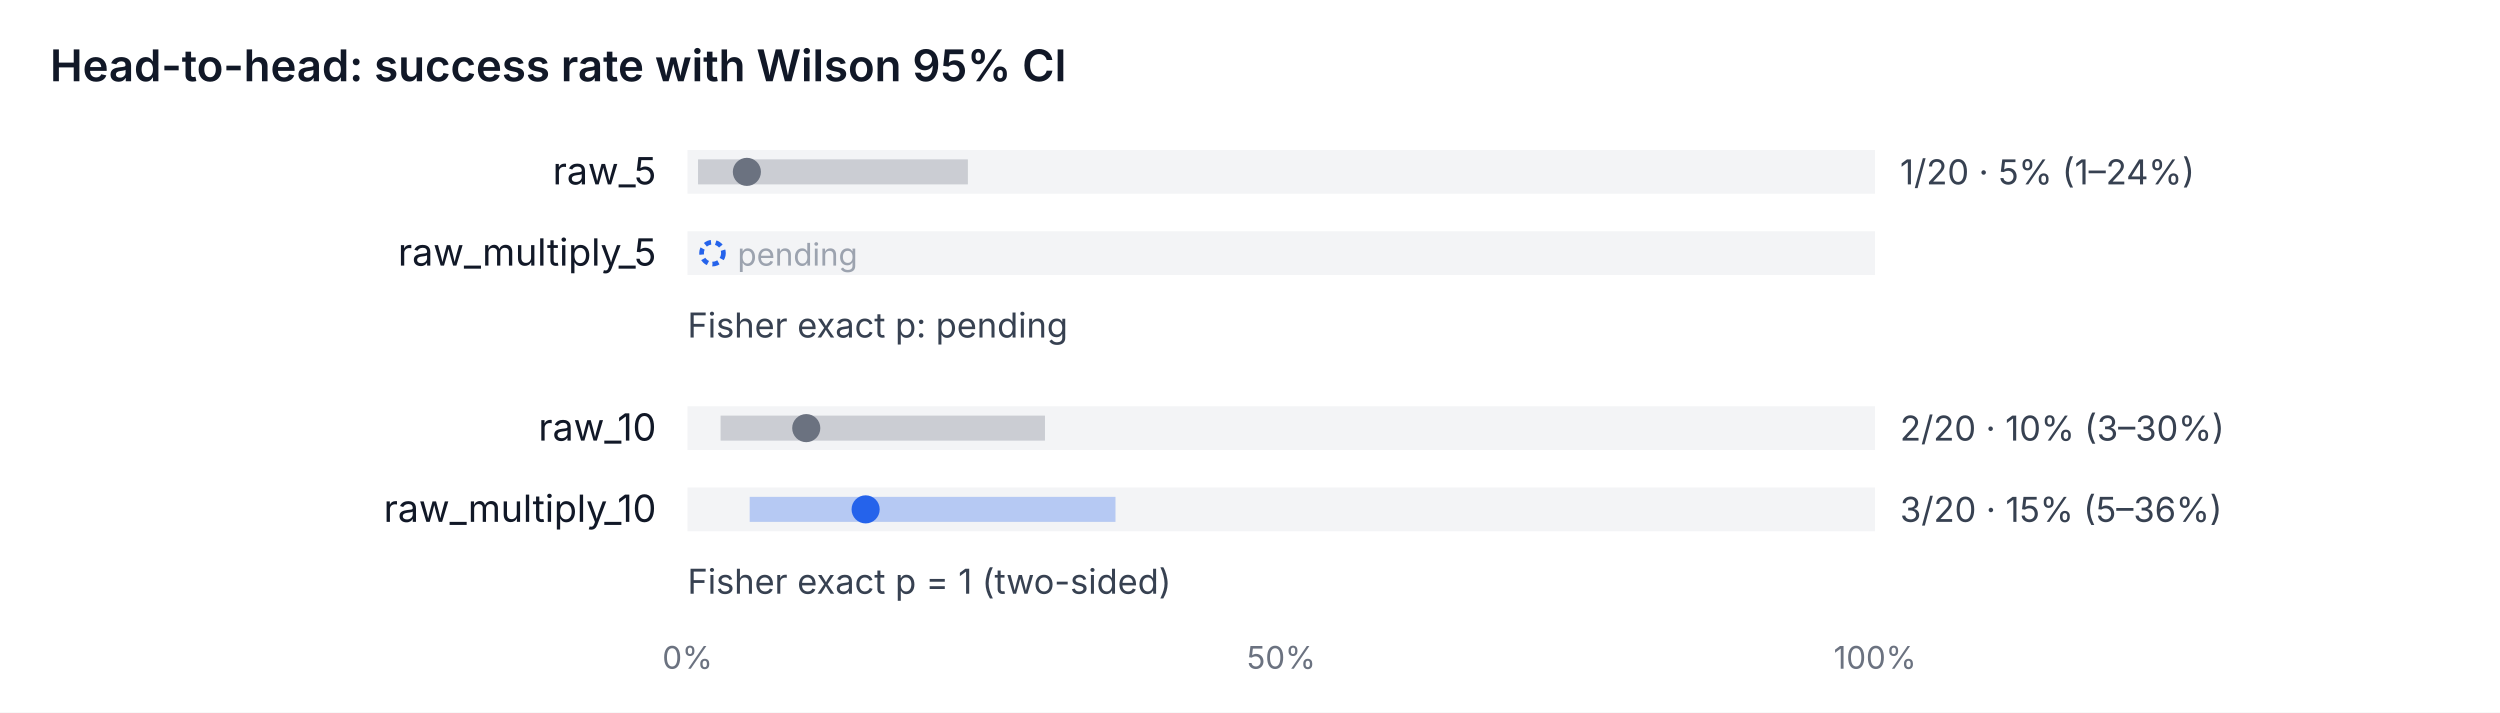
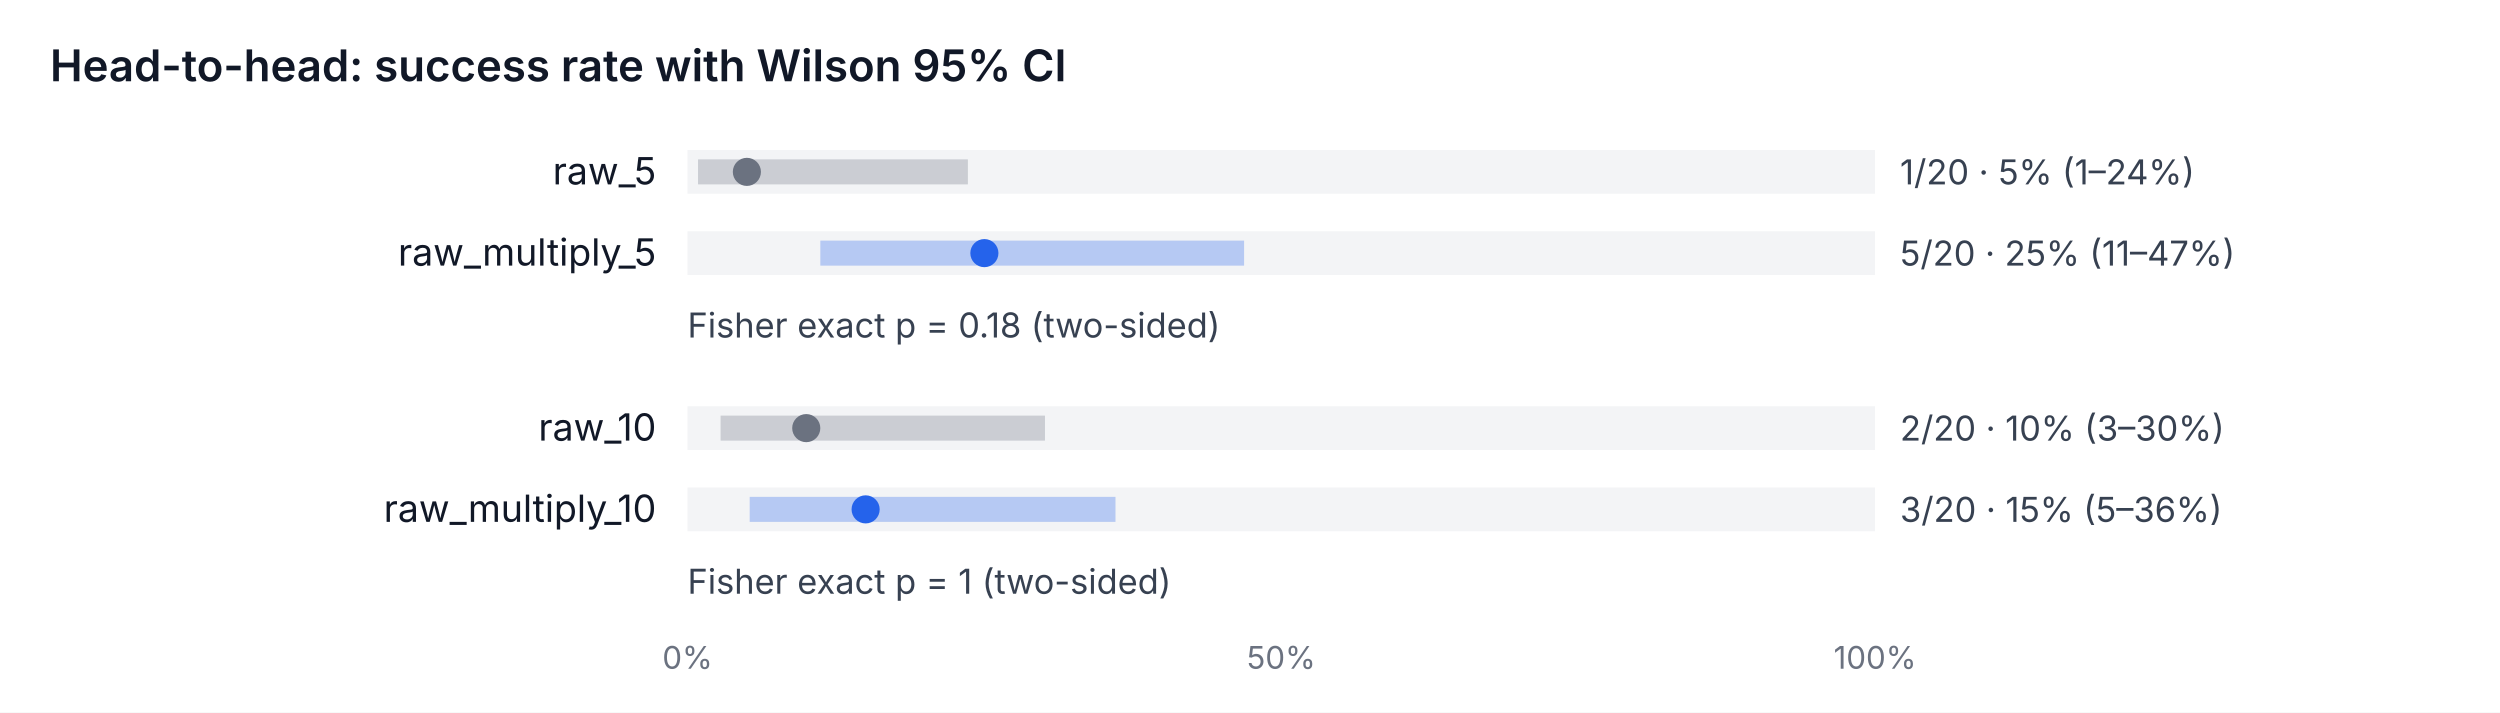
<svg xmlns="http://www.w3.org/2000/svg" viewBox="0 0 800 228" width="800" height="228" role="img" aria-labelledby="t" font-family="system-ui, -apple-system, 'Segoe UI', sans-serif">
  <rect x="0" y="0" width="800" height="228" fill="#ffffff" />
  <text x="16.0" y="26.0" font-size="14" text-anchor="start" fill="#111827" font-weight="600">Head-to-head: success rate with Wilson 95% CI</text>
  <text x="210.0" y="59.0" font-size="12" text-anchor="end" fill="#111827">raw_5</text>
  <rect class="track" x="220.0" y="48.0" width="380.0" height="14" fill="#f3f4f6" />
  <rect class="ci" x="223.37" y="51.0" width="86.35" height="8" fill="#6b7280" opacity="0.3" />
  <circle class="point" cx="239.00" cy="55.0" r="4.5" fill="#6b7280" />
  <text x="608.0" y="59.0" font-size="11" text-anchor="start" fill="#374151">1/20 · 5% (1–24%)</text>
  <text x="210.0" y="85.0" font-size="12" text-anchor="end" fill="#111827">raw_multiply_5</text>
  <rect class="track" x="220.0" y="74.0" width="380.0" height="14" fill="#f3f4f6" />
-   <g class="pending">
-     <circle cx="228.0" cy="81.0" r="3.5" fill="none" stroke="#2563eb" stroke-width="1.5" stroke-dasharray="2 1.5" />
-     <text x="236.0" y="85.0" font-size="10" text-anchor="start" fill="#9ca3af">pending</text>
-   </g>
-   <text x="220.0" y="108.0" font-size="11" text-anchor="start" fill="#374151" class="p-value">Fisher exact p: pending</text>
+   <rect class="ci" x="262.51" y="77.0" width="135.60" height="8" fill="#2563eb" opacity="0.3" />
+   <circle class="point" cx="315.00" cy="81.0" r="4.5" fill="#2563eb" />
+   <text x="608.0" y="85.0" font-size="11" text-anchor="start" fill="#374151">5/20 · 25% (11–47%)</text>
+   <text x="220.0" y="108.0" font-size="11" text-anchor="start" fill="#374151" class="p-value">Fisher exact p = 0.18 (two-sided)</text>
  <text x="210.0" y="141.0" font-size="12" text-anchor="end" fill="#111827">raw_10</text>
  <rect class="track" x="220.0" y="130.0" width="380.0" height="14" fill="#f3f4f6" />
  <rect class="ci" x="230.59" y="133.0" width="103.80" height="8" fill="#6b7280" opacity="0.3" />
  <circle class="point" cx="258.00" cy="137.0" r="4.5" fill="#6b7280" />
  <text x="608.0" y="141.0" font-size="11" text-anchor="start" fill="#374151">2/20 · 10% (3–30%)</text>
  <text x="210.0" y="167.0" font-size="12" text-anchor="end" fill="#111827">raw_multiply_10</text>
  <rect class="track" x="220.0" y="156.0" width="380.0" height="14" fill="#f3f4f6" />
  <rect class="ci" x="239.90" y="159.0" width="117.06" height="8" fill="#2563eb" opacity="0.3" />
  <circle class="point" cx="277.00" cy="163.0" r="4.5" fill="#2563eb" />
  <text x="608.0" y="167.0" font-size="11" text-anchor="start" fill="#374151">3/20 · 15% (5–36%)</text>
  <text x="220.0" y="190.0" font-size="11" text-anchor="start" fill="#374151" class="p-value">Fisher exact p = 1 (two-sided)</text>
  <text x="220.0" y="214.0" font-size="10" text-anchor="middle" fill="#6b7280">0%</text>
  <text x="410.0" y="214.0" font-size="10" text-anchor="middle" fill="#6b7280">50%</text>
  <text x="600.0" y="214.0" font-size="10" text-anchor="middle" fill="#6b7280">100%</text>
</svg>
